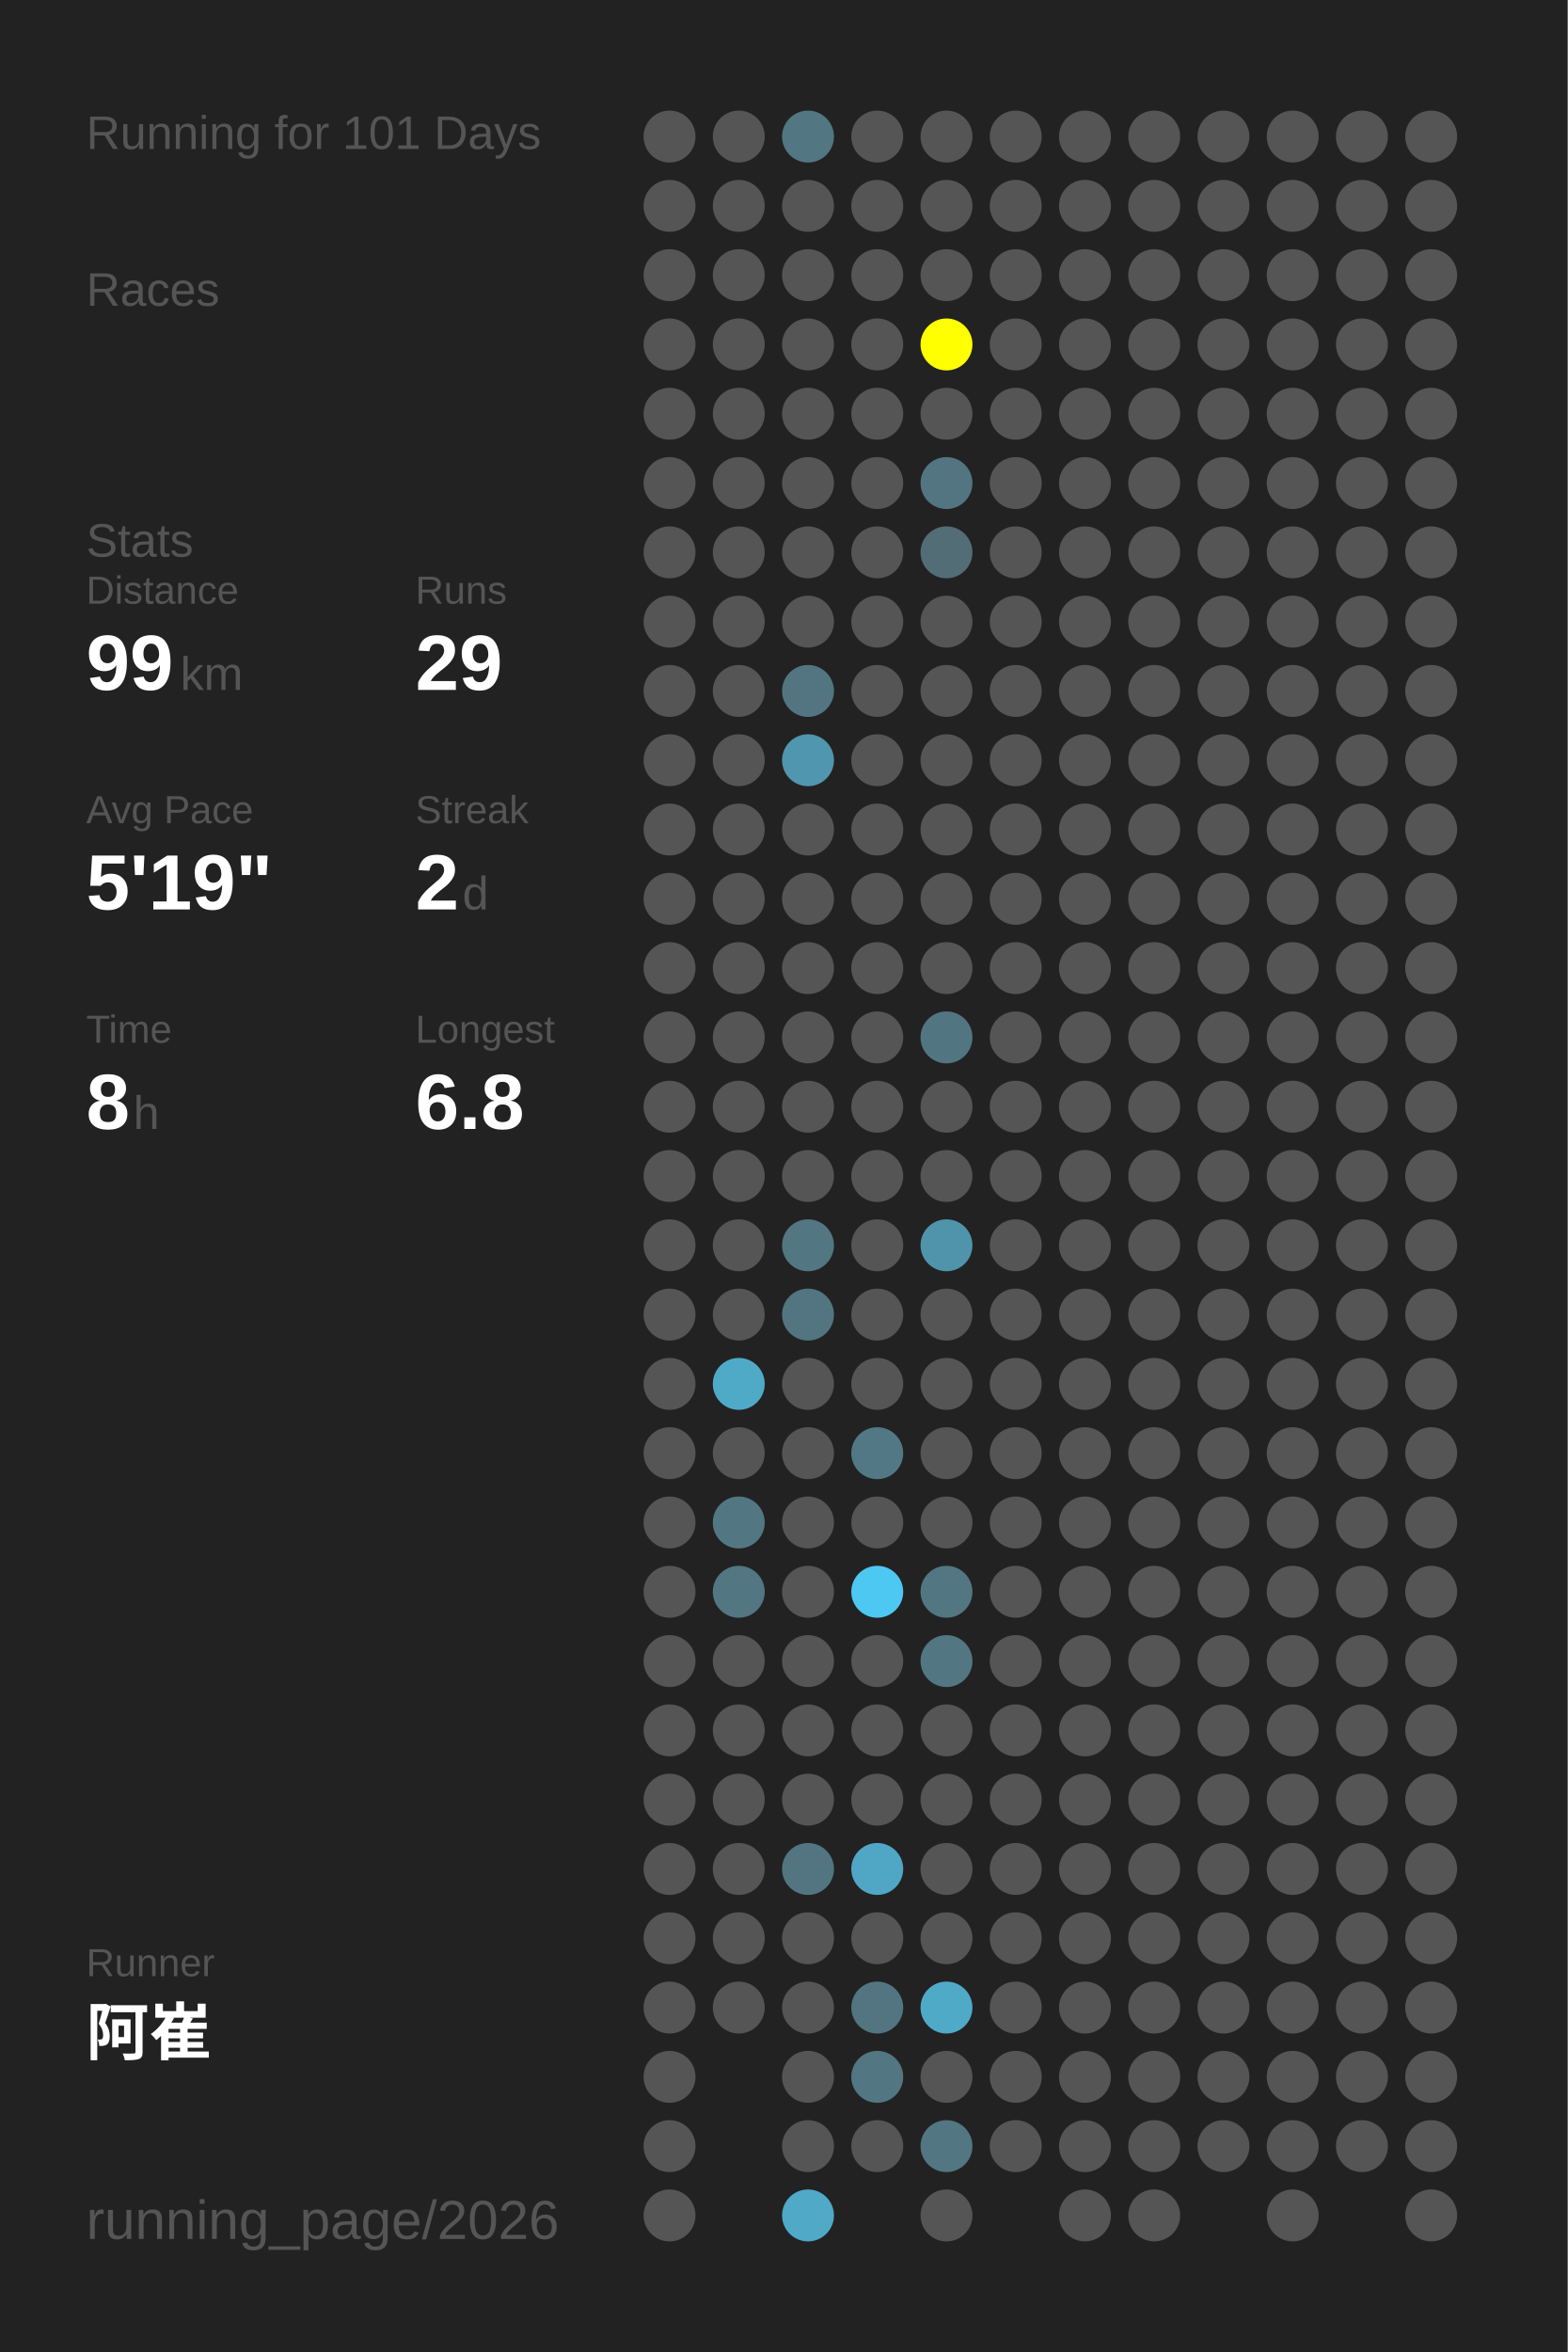
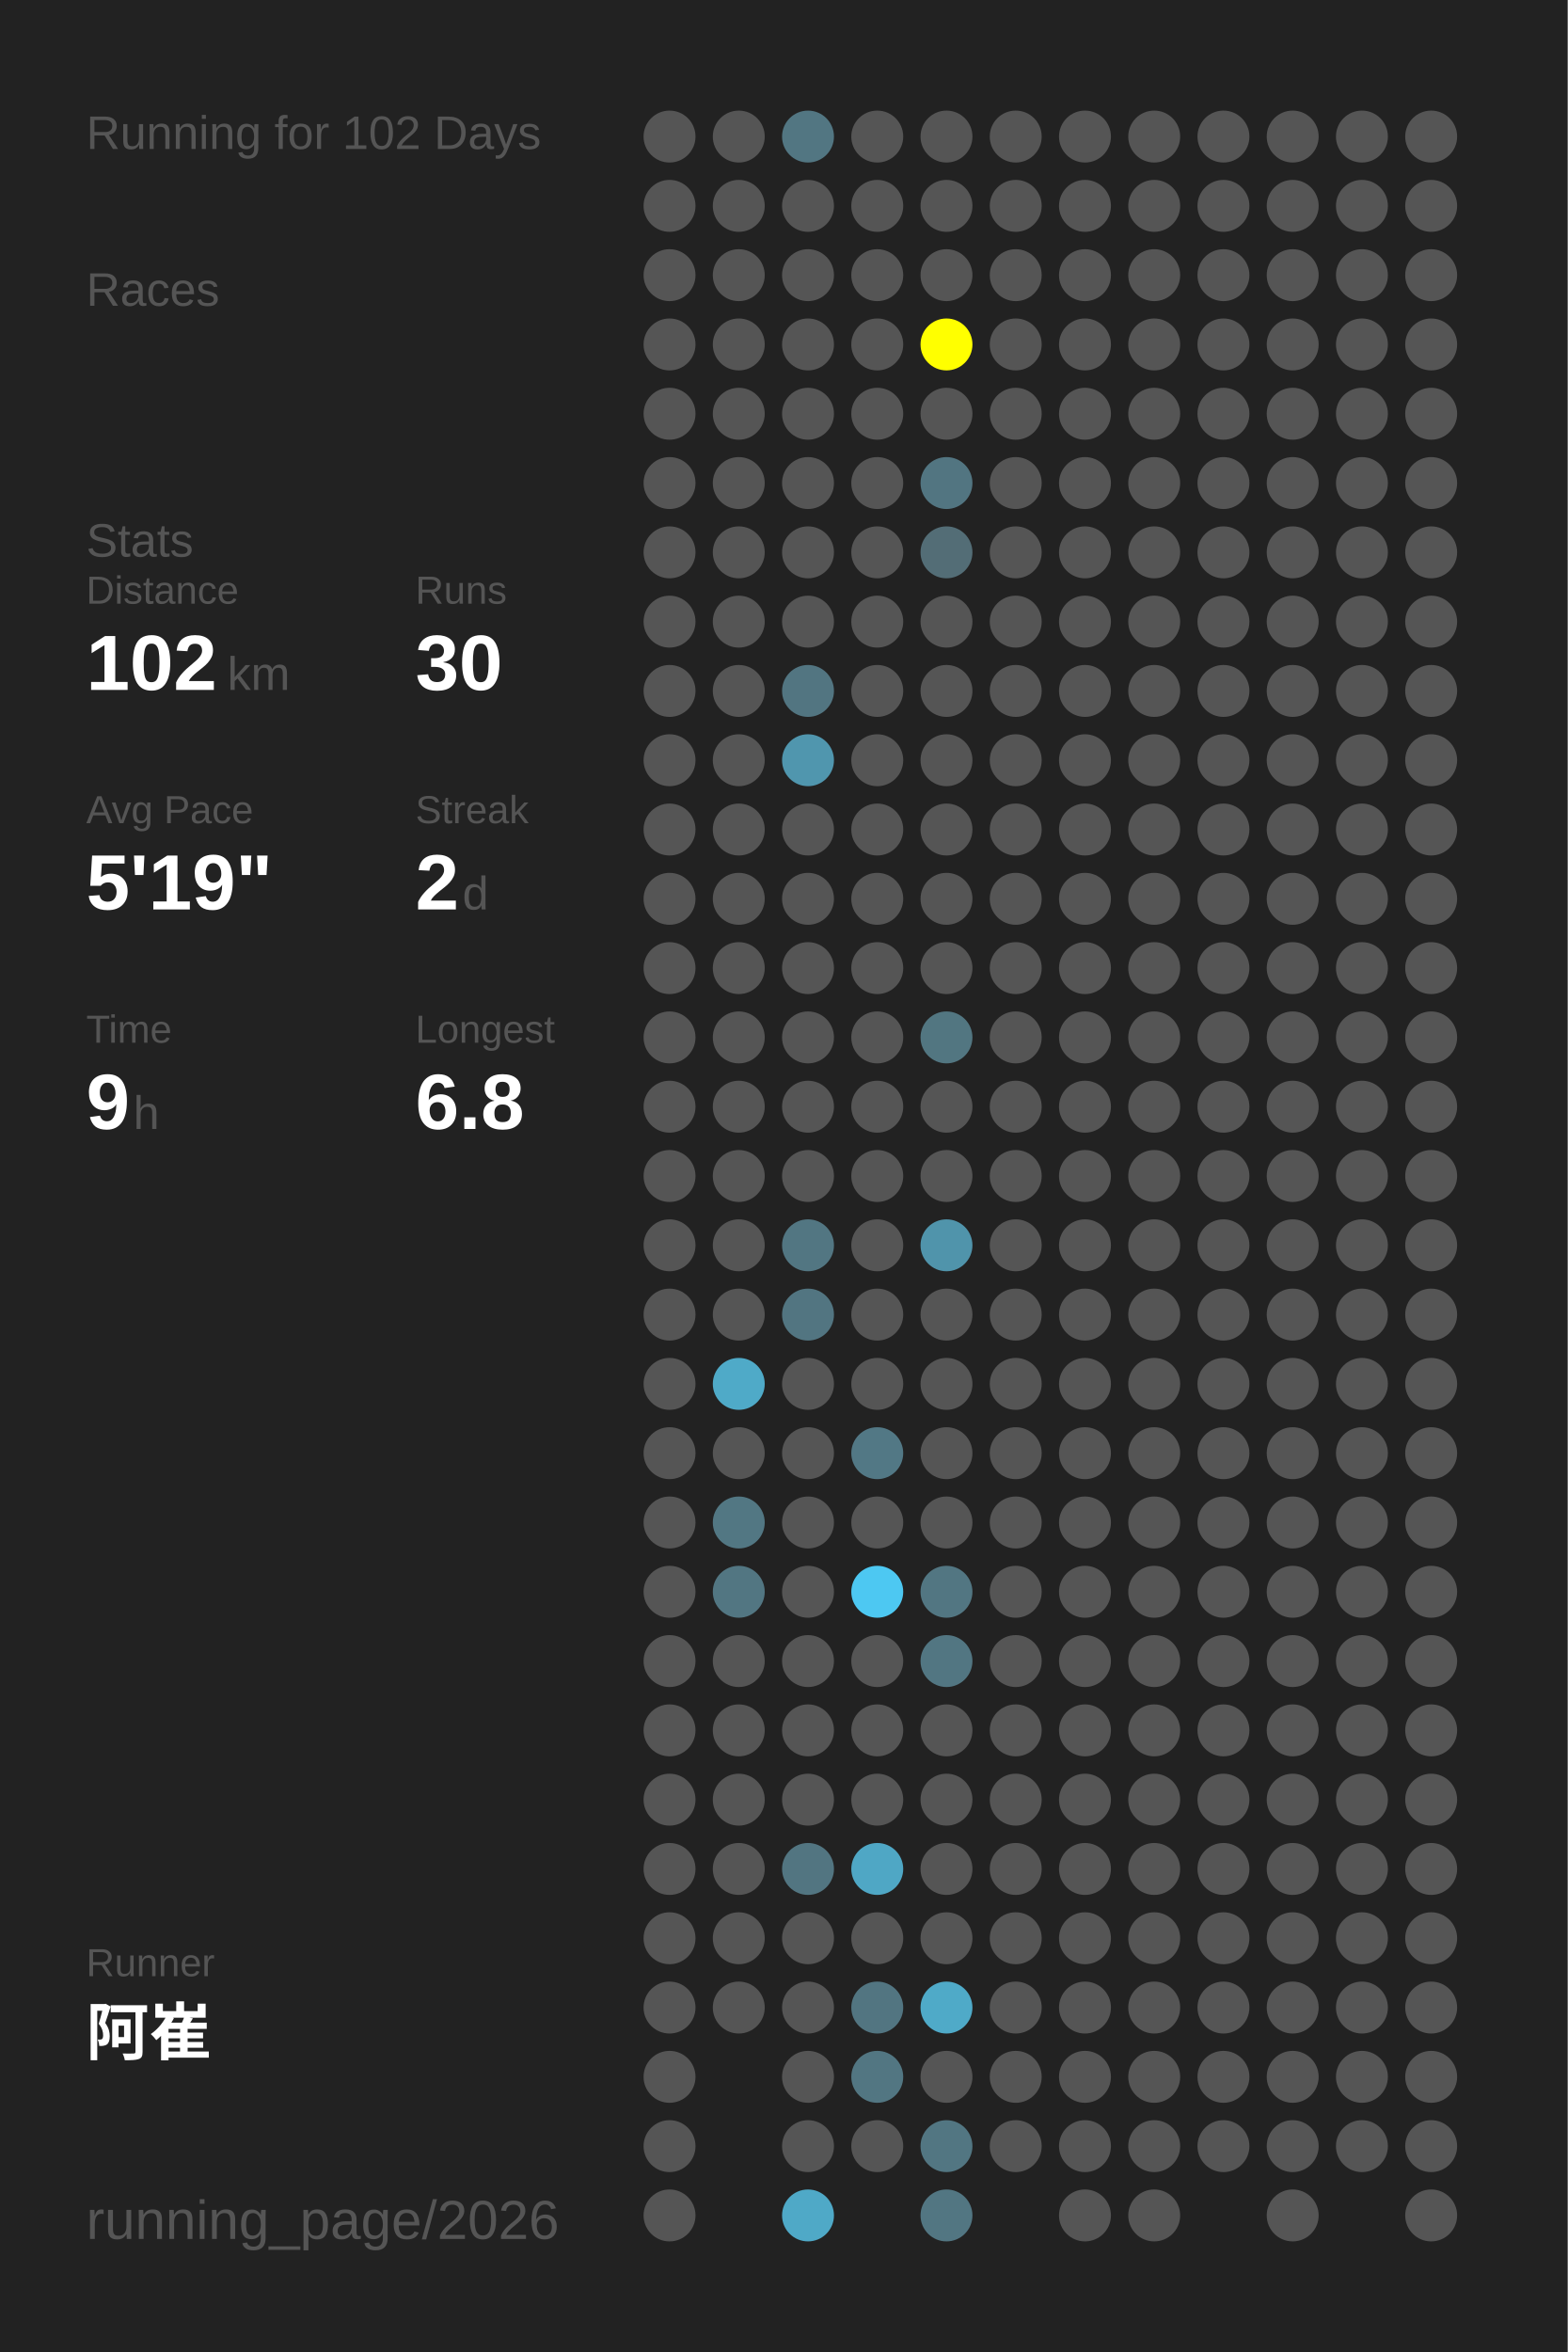
<svg xmlns="http://www.w3.org/2000/svg" baseProfile="full" height="300mm" version="1.1" viewBox="0,0,200,300" width="200mm">
  <defs />
  <rect fill="#222222" height="300" width="200" x="0" y="0" />
-   <text fill="#555555" style="font-size:6px; font-family:Arial;" x="11" y="19">Running for 101 Days</text>
+   <text fill="#555555" style="font-size:6px; font-family:Arial;" x="11" y="19">Running for 102 Days</text>
  <text fill="#555555" style="font-size:6px; font-family:Arial;" x="11" y="39">Races</text>
  <text fill="#555555" style="font-size:6px; font-family:Arial;" x="11" y="71">Stats</text>
  <text fill="#555555" style="font-size:5px; font-family:Arial;" x="11" y="77">Distance</text>
-   <text fill="#FFFFFF" style="font-size:10px; font-family:Arial; font-weight:bold;" x="11" y="88">99</text>
-   <text fill="#555555" style="font-size:6px; font-family:Arial;" x="23" y="88">km</text>
+   <text fill="#FFFFFF" style="font-size:10px; font-family:Arial; font-weight:bold;" x="11" y="88">102</text>
+   <text fill="#555555" style="font-size:6px; font-family:Arial;" x="29" y="88">km</text>
  <text fill="#555555" style="font-size:5px; font-family:Arial;" x="53" y="77">Runs</text>
-   <text fill="#FFFFFF" style="font-size:10px; font-family:Arial; font-weight:bold;" x="53" y="88">29</text>
+   <text fill="#FFFFFF" style="font-size:10px; font-family:Arial; font-weight:bold;" x="53" y="88">30</text>
  <text fill="#555555" style="font-size:5px; font-family:Arial;" x="11" y="105">Avg Pace</text>
  <text fill="#FFFFFF" style="font-size:10px; font-family:Arial; font-weight:bold;" x="11" y="116">5'19"</text>
  <text fill="#555555" style="font-size:5px; font-family:Arial;" x="53" y="105">Streak</text>
  <text fill="#FFFFFF" style="font-size:10px; font-family:Arial; font-weight:bold;" x="53" y="116">2</text>
  <text fill="#555555" style="font-size:6px; font-family:Arial;" x="59" y="116">d</text>
  <text fill="#555555" style="font-size:5px; font-family:Arial;" x="11" y="133">Time</text>
-   <text fill="#FFFFFF" style="font-size:10px; font-family:Arial; font-weight:bold;" x="11" y="144">8</text>
+   <text fill="#FFFFFF" style="font-size:10px; font-family:Arial; font-weight:bold;" x="11" y="144">9</text>
  <text fill="#555555" style="font-size:6px; font-family:Arial;" x="17" y="144">h</text>
  <text fill="#555555" style="font-size:5px; font-family:Arial;" x="53" y="133">Longest</text>
  <text fill="#FFFFFF" style="font-size:10px; font-family:Arial; font-weight:bold;" x="53" y="144">6.8</text>
  <text fill="#555555" style="font-size:5px; font-family:Arial;" x="11" y="252.065">Runner</text>
  <text fill="#FFFFFF" style="font-size:8px; font-family:Arial; font-weight:bold;" x="11" y="262.065">阿崔</text>
  <text fill="#555555" style="font-size:7px; font-family:Arial;" x="11" y="285.581">running_page/2026</text>
  <circle cx="85.417" cy="17.419" fill="#555555" r="3.312" />
  <circle cx="85.417" cy="26.258" fill="#555555" r="3.312" />
  <circle cx="85.417" cy="35.097" fill="#555555" r="3.312" />
  <circle cx="85.417" cy="43.935" fill="#555555" r="3.312" />
  <circle cx="85.417" cy="52.774" fill="#555555" r="3.312" />
  <circle cx="85.417" cy="61.613" fill="#555555" r="3.312" />
  <circle cx="85.417" cy="70.452" fill="#555555" r="3.312" />
  <circle cx="85.417" cy="79.29" fill="#555555" r="3.312" />
  <circle cx="85.417" cy="88.129" fill="#555555" r="3.312" />
  <circle cx="85.417" cy="96.968" fill="#555555" r="3.312" />
  <circle cx="85.417" cy="105.806" fill="#555555" r="3.312" />
  <circle cx="85.417" cy="114.645" fill="#555555" r="3.312" />
  <circle cx="85.417" cy="123.484" fill="#555555" r="3.312" />
  <circle cx="85.417" cy="132.323" fill="#555555" r="3.312" />
  <circle cx="85.417" cy="141.161" fill="#555555" r="3.312" />
  <circle cx="85.417" cy="150" fill="#555555" r="3.312" />
  <circle cx="85.417" cy="158.839" fill="#555555" r="3.312" />
  <circle cx="85.417" cy="167.677" fill="#555555" r="3.312" />
  <circle cx="85.417" cy="176.516" fill="#555555" r="3.312" />
  <circle cx="85.417" cy="185.355" fill="#555555" r="3.312" />
  <circle cx="85.417" cy="194.194" fill="#555555" r="3.312" />
  <circle cx="85.417" cy="203.032" fill="#555555" r="3.312" />
  <circle cx="85.417" cy="211.871" fill="#555555" r="3.312" />
  <circle cx="85.417" cy="220.71" fill="#555555" r="3.312" />
  <circle cx="85.417" cy="229.548" fill="#555555" r="3.312" />
  <circle cx="85.417" cy="238.387" fill="#555555" r="3.312" />
  <circle cx="85.417" cy="247.226" fill="#555555" r="3.312" />
  <circle cx="85.417" cy="256.065" fill="#555555" r="3.312" />
  <circle cx="85.417" cy="264.903" fill="#555555" r="3.312" />
  <circle cx="85.417" cy="273.742" fill="#555555" r="3.312" />
  <circle cx="85.417" cy="282.581" fill="#555555" r="3.312" />
  <circle cx="94.25" cy="17.419" fill="#555555" r="3.312" />
  <circle cx="94.25" cy="26.258" fill="#555555" r="3.312" />
  <circle cx="94.25" cy="35.097" fill="#555555" r="3.312" />
  <circle cx="94.25" cy="43.935" fill="#555555" r="3.312" />
  <circle cx="94.25" cy="52.774" fill="#555555" r="3.312" />
  <circle cx="94.25" cy="61.613" fill="#555555" r="3.312" />
  <circle cx="94.25" cy="70.452" fill="#555555" r="3.312" />
  <circle cx="94.25" cy="79.29" fill="#555555" r="3.312" />
  <circle cx="94.25" cy="88.129" fill="#555555" r="3.312" />
  <circle cx="94.25" cy="96.968" fill="#555555" r="3.312" />
  <circle cx="94.25" cy="105.806" fill="#555555" r="3.312" />
  <circle cx="94.25" cy="114.645" fill="#555555" r="3.312" />
  <circle cx="94.25" cy="123.484" fill="#555555" r="3.312" />
  <circle cx="94.25" cy="132.323" fill="#555555" r="3.312" />
  <circle cx="94.25" cy="141.161" fill="#555555" r="3.312" />
  <circle cx="94.25" cy="150" fill="#555555" r="3.312" />
  <circle cx="94.25" cy="158.839" fill="#555555" r="3.312" />
  <circle cx="94.25" cy="167.677" fill="#555555" r="3.312" />
  <circle cx="94.25" cy="176.516" fill="#4faac8" r="3.312" />
  <circle cx="94.25" cy="185.355" fill="#555555" r="3.312" />
  <circle cx="94.25" cy="194.194" fill="#527783" r="3.312" />
  <circle cx="94.25" cy="203.032" fill="#527682" r="3.312" />
  <circle cx="94.25" cy="211.871" fill="#555555" r="3.312" />
  <circle cx="94.25" cy="220.71" fill="#555555" r="3.312" />
  <circle cx="94.25" cy="229.548" fill="#555555" r="3.312" />
  <circle cx="94.25" cy="238.387" fill="#555555" r="3.312" />
  <circle cx="94.25" cy="247.226" fill="#555555" r="3.312" />
  <circle cx="94.25" cy="256.065" fill="#555555" r="3.312" />
  <circle cx="103.083" cy="17.419" fill="#527682" r="3.312" />
  <circle cx="103.083" cy="26.258" fill="#555555" r="3.312" />
  <circle cx="103.083" cy="35.097" fill="#555555" r="3.312" />
  <circle cx="103.083" cy="43.935" fill="#555555" r="3.312" />
  <circle cx="103.083" cy="52.774" fill="#555555" r="3.312" />
  <circle cx="103.083" cy="61.613" fill="#555555" r="3.312" />
  <circle cx="103.083" cy="70.452" fill="#555555" r="3.312" />
  <circle cx="103.083" cy="79.29" fill="#555555" r="3.312" />
  <circle cx="103.083" cy="88.129" fill="#527581" r="3.312" />
  <circle cx="103.083" cy="96.968" fill="#5096ae" r="3.312" />
  <circle cx="103.083" cy="105.806" fill="#555555" r="3.312" />
  <circle cx="103.083" cy="114.645" fill="#555555" r="3.312" />
  <circle cx="103.083" cy="123.484" fill="#555555" r="3.312" />
  <circle cx="103.083" cy="132.323" fill="#555555" r="3.312" />
  <circle cx="103.083" cy="141.161" fill="#555555" r="3.312" />
  <circle cx="103.083" cy="150" fill="#555555" r="3.312" />
  <circle cx="103.083" cy="158.839" fill="#527682" r="3.312" />
  <circle cx="103.083" cy="167.677" fill="#527581" r="3.312" />
  <circle cx="103.083" cy="176.516" fill="#555555" r="3.312" />
  <circle cx="103.083" cy="185.355" fill="#555555" r="3.312" />
  <circle cx="103.083" cy="194.194" fill="#555555" r="3.312" />
  <circle cx="103.083" cy="203.032" fill="#555555" r="3.312" />
  <circle cx="103.083" cy="211.871" fill="#555555" r="3.312" />
  <circle cx="103.083" cy="220.71" fill="#555555" r="3.312" />
  <circle cx="103.083" cy="229.548" fill="#555555" r="3.312" />
  <circle cx="103.083" cy="238.387" fill="#527581" r="3.312" />
  <circle cx="103.083" cy="247.226" fill="#555555" r="3.312" />
  <circle cx="103.083" cy="256.065" fill="#555555" r="3.312" />
  <circle cx="103.083" cy="264.903" fill="#555555" r="3.312" />
  <circle cx="103.083" cy="273.742" fill="#555555" r="3.312" />
  <circle cx="103.083" cy="282.581" fill="#4fa9c7" r="3.312" />
  <circle cx="111.917" cy="17.419" fill="#555555" r="3.312" />
  <circle cx="111.917" cy="26.258" fill="#555555" r="3.312" />
  <circle cx="111.917" cy="35.097" fill="#555555" r="3.312" />
  <circle cx="111.917" cy="43.935" fill="#555555" r="3.312" />
  <circle cx="111.917" cy="52.774" fill="#555555" r="3.312" />
  <circle cx="111.917" cy="61.613" fill="#555555" r="3.312" />
  <circle cx="111.917" cy="70.452" fill="#555555" r="3.312" />
  <circle cx="111.917" cy="79.29" fill="#555555" r="3.312" />
  <circle cx="111.917" cy="88.129" fill="#555555" r="3.312" />
  <circle cx="111.917" cy="96.968" fill="#555555" r="3.312" />
  <circle cx="111.917" cy="105.806" fill="#555555" r="3.312" />
  <circle cx="111.917" cy="114.645" fill="#555555" r="3.312" />
  <circle cx="111.917" cy="123.484" fill="#555555" r="3.312" />
  <circle cx="111.917" cy="132.323" fill="#555555" r="3.312" />
  <circle cx="111.917" cy="141.161" fill="#555555" r="3.312" />
  <circle cx="111.917" cy="150" fill="#555555" r="3.312" />
  <circle cx="111.917" cy="158.839" fill="#555555" r="3.312" />
  <circle cx="111.917" cy="167.677" fill="#555555" r="3.312" />
  <circle cx="111.917" cy="176.516" fill="#555555" r="3.312" />
  <circle cx="111.917" cy="185.355" fill="#527885" r="3.312" />
  <circle cx="111.917" cy="194.194" fill="#555555" r="3.312" />
  <circle cx="111.917" cy="203.032" fill="#4dc8f2" r="3.312" />
  <circle cx="111.917" cy="211.871" fill="#555555" r="3.312" />
  <circle cx="111.917" cy="220.71" fill="#555555" r="3.312" />
  <circle cx="111.917" cy="229.548" fill="#555555" r="3.312" />
  <circle cx="111.917" cy="238.387" fill="#4fa7c5" r="3.312" />
  <circle cx="111.917" cy="247.226" fill="#555555" r="3.312" />
  <circle cx="111.917" cy="256.065" fill="#527581" r="3.312" />
  <circle cx="111.917" cy="264.903" fill="#527682" r="3.312" />
  <circle cx="111.917" cy="273.742" fill="#555555" r="3.312" />
  <circle cx="120.75" cy="17.419" fill="#555555" r="3.312" />
  <circle cx="120.75" cy="26.258" fill="#555555" r="3.312" />
  <circle cx="120.75" cy="35.097" fill="#555555" r="3.312" />
  <circle cx="120.75" cy="43.935" fill="#FFFF00" r="3.312" />
  <circle cx="120.75" cy="52.774" fill="#555555" r="3.312" />
  <circle cx="120.75" cy="61.613" fill="#527581" r="3.312" />
  <circle cx="120.75" cy="70.452" fill="#536d76" r="3.312" />
  <circle cx="120.75" cy="79.29" fill="#555555" r="3.312" />
  <circle cx="120.75" cy="88.129" fill="#555555" r="3.312" />
  <circle cx="120.75" cy="96.968" fill="#555555" r="3.312" />
  <circle cx="120.75" cy="105.806" fill="#555555" r="3.312" />
  <circle cx="120.75" cy="114.645" fill="#555555" r="3.312" />
  <circle cx="120.75" cy="123.484" fill="#555555" r="3.312" />
  <circle cx="120.75" cy="132.323" fill="#527681" r="3.312" />
  <circle cx="120.75" cy="141.161" fill="#555555" r="3.312" />
  <circle cx="120.75" cy="150" fill="#555555" r="3.312" />
  <circle cx="120.75" cy="158.839" fill="#5094ab" r="3.312" />
  <circle cx="120.75" cy="167.677" fill="#555555" r="3.312" />
  <circle cx="120.75" cy="176.516" fill="#555555" r="3.312" />
  <circle cx="120.75" cy="185.355" fill="#555555" r="3.312" />
  <circle cx="120.75" cy="194.194" fill="#555555" r="3.312" />
  <circle cx="120.75" cy="203.032" fill="#527682" r="3.312" />
  <circle cx="120.75" cy="211.871" fill="#527682" r="3.312" />
  <circle cx="120.75" cy="220.71" fill="#555555" r="3.312" />
  <circle cx="120.75" cy="229.548" fill="#555555" r="3.312" />
  <circle cx="120.75" cy="238.387" fill="#555555" r="3.312" />
  <circle cx="120.75" cy="247.226" fill="#555555" r="3.312" />
  <circle cx="120.75" cy="256.065" fill="#4faac8" r="3.312" />
  <circle cx="120.75" cy="264.903" fill="#555555" r="3.312" />
  <circle cx="120.75" cy="273.742" fill="#527682" r="3.312" />
-   <circle cx="120.75" cy="282.581" fill="#555555" r="3.312" />
+   <circle cx="120.75" cy="282.581" fill="#527682" r="3.312" />
  <circle cx="129.583" cy="17.419" fill="#555555" r="3.312" />
  <circle cx="129.583" cy="26.258" fill="#555555" r="3.312" />
  <circle cx="129.583" cy="35.097" fill="#555555" r="3.312" />
  <circle cx="129.583" cy="43.935" fill="#555555" r="3.312" />
  <circle cx="129.583" cy="52.774" fill="#555555" r="3.312" />
  <circle cx="129.583" cy="61.613" fill="#555555" r="3.312" />
  <circle cx="129.583" cy="70.452" fill="#555555" r="3.312" />
  <circle cx="129.583" cy="79.29" fill="#555555" r="3.312" />
  <circle cx="129.583" cy="88.129" fill="#555555" r="3.312" />
  <circle cx="129.583" cy="96.968" fill="#555555" r="3.312" />
  <circle cx="129.583" cy="105.806" fill="#555555" r="3.312" />
  <circle cx="129.583" cy="114.645" fill="#555555" r="3.312" />
  <circle cx="129.583" cy="123.484" fill="#555555" r="3.312" />
  <circle cx="129.583" cy="132.323" fill="#555555" r="3.312" />
  <circle cx="129.583" cy="141.161" fill="#555555" r="3.312" />
  <circle cx="129.583" cy="150" fill="#555555" r="3.312" />
  <circle cx="129.583" cy="158.839" fill="#555555" r="3.312" />
  <circle cx="129.583" cy="167.677" fill="#555555" r="3.312" />
  <circle cx="129.583" cy="176.516" fill="#555555" r="3.312" />
  <circle cx="129.583" cy="185.355" fill="#555555" r="3.312" />
  <circle cx="129.583" cy="194.194" fill="#555555" r="3.312" />
  <circle cx="129.583" cy="203.032" fill="#555555" r="3.312" />
  <circle cx="129.583" cy="211.871" fill="#555555" r="3.312" />
  <circle cx="129.583" cy="220.71" fill="#555555" r="3.312" />
  <circle cx="129.583" cy="229.548" fill="#555555" r="3.312" />
  <circle cx="129.583" cy="238.387" fill="#555555" r="3.312" />
  <circle cx="129.583" cy="247.226" fill="#555555" r="3.312" />
  <circle cx="129.583" cy="256.065" fill="#555555" r="3.312" />
  <circle cx="129.583" cy="264.903" fill="#555555" r="3.312" />
  <circle cx="129.583" cy="273.742" fill="#555555" r="3.312" />
  <circle cx="138.417" cy="17.419" fill="#555555" r="3.312" />
  <circle cx="138.417" cy="26.258" fill="#555555" r="3.312" />
  <circle cx="138.417" cy="35.097" fill="#555555" r="3.312" />
  <circle cx="138.417" cy="43.935" fill="#555555" r="3.312" />
  <circle cx="138.417" cy="52.774" fill="#555555" r="3.312" />
  <circle cx="138.417" cy="61.613" fill="#555555" r="3.312" />
  <circle cx="138.417" cy="70.452" fill="#555555" r="3.312" />
  <circle cx="138.417" cy="79.29" fill="#555555" r="3.312" />
  <circle cx="138.417" cy="88.129" fill="#555555" r="3.312" />
  <circle cx="138.417" cy="96.968" fill="#555555" r="3.312" />
  <circle cx="138.417" cy="105.806" fill="#555555" r="3.312" />
  <circle cx="138.417" cy="114.645" fill="#555555" r="3.312" />
  <circle cx="138.417" cy="123.484" fill="#555555" r="3.312" />
  <circle cx="138.417" cy="132.323" fill="#555555" r="3.312" />
  <circle cx="138.417" cy="141.161" fill="#555555" r="3.312" />
  <circle cx="138.417" cy="150" fill="#555555" r="3.312" />
  <circle cx="138.417" cy="158.839" fill="#555555" r="3.312" />
  <circle cx="138.417" cy="167.677" fill="#555555" r="3.312" />
  <circle cx="138.417" cy="176.516" fill="#555555" r="3.312" />
  <circle cx="138.417" cy="185.355" fill="#555555" r="3.312" />
  <circle cx="138.417" cy="194.194" fill="#555555" r="3.312" />
  <circle cx="138.417" cy="203.032" fill="#555555" r="3.312" />
  <circle cx="138.417" cy="211.871" fill="#555555" r="3.312" />
  <circle cx="138.417" cy="220.71" fill="#555555" r="3.312" />
  <circle cx="138.417" cy="229.548" fill="#555555" r="3.312" />
  <circle cx="138.417" cy="238.387" fill="#555555" r="3.312" />
  <circle cx="138.417" cy="247.226" fill="#555555" r="3.312" />
  <circle cx="138.417" cy="256.065" fill="#555555" r="3.312" />
  <circle cx="138.417" cy="264.903" fill="#555555" r="3.312" />
  <circle cx="138.417" cy="273.742" fill="#555555" r="3.312" />
  <circle cx="138.417" cy="282.581" fill="#555555" r="3.312" />
  <circle cx="147.25" cy="17.419" fill="#555555" r="3.312" />
  <circle cx="147.25" cy="26.258" fill="#555555" r="3.312" />
  <circle cx="147.25" cy="35.097" fill="#555555" r="3.312" />
  <circle cx="147.25" cy="43.935" fill="#555555" r="3.312" />
  <circle cx="147.25" cy="52.774" fill="#555555" r="3.312" />
  <circle cx="147.25" cy="61.613" fill="#555555" r="3.312" />
  <circle cx="147.25" cy="70.452" fill="#555555" r="3.312" />
  <circle cx="147.25" cy="79.29" fill="#555555" r="3.312" />
  <circle cx="147.25" cy="88.129" fill="#555555" r="3.312" />
  <circle cx="147.25" cy="96.968" fill="#555555" r="3.312" />
  <circle cx="147.25" cy="105.806" fill="#555555" r="3.312" />
  <circle cx="147.25" cy="114.645" fill="#555555" r="3.312" />
  <circle cx="147.25" cy="123.484" fill="#555555" r="3.312" />
  <circle cx="147.25" cy="132.323" fill="#555555" r="3.312" />
  <circle cx="147.25" cy="141.161" fill="#555555" r="3.312" />
  <circle cx="147.25" cy="150" fill="#555555" r="3.312" />
  <circle cx="147.25" cy="158.839" fill="#555555" r="3.312" />
  <circle cx="147.25" cy="167.677" fill="#555555" r="3.312" />
  <circle cx="147.25" cy="176.516" fill="#555555" r="3.312" />
  <circle cx="147.25" cy="185.355" fill="#555555" r="3.312" />
  <circle cx="147.25" cy="194.194" fill="#555555" r="3.312" />
  <circle cx="147.25" cy="203.032" fill="#555555" r="3.312" />
  <circle cx="147.25" cy="211.871" fill="#555555" r="3.312" />
  <circle cx="147.25" cy="220.71" fill="#555555" r="3.312" />
  <circle cx="147.25" cy="229.548" fill="#555555" r="3.312" />
  <circle cx="147.25" cy="238.387" fill="#555555" r="3.312" />
  <circle cx="147.25" cy="247.226" fill="#555555" r="3.312" />
  <circle cx="147.25" cy="256.065" fill="#555555" r="3.312" />
  <circle cx="147.25" cy="264.903" fill="#555555" r="3.312" />
  <circle cx="147.25" cy="273.742" fill="#555555" r="3.312" />
  <circle cx="147.25" cy="282.581" fill="#555555" r="3.312" />
  <circle cx="156.083" cy="17.419" fill="#555555" r="3.312" />
  <circle cx="156.083" cy="26.258" fill="#555555" r="3.312" />
  <circle cx="156.083" cy="35.097" fill="#555555" r="3.312" />
  <circle cx="156.083" cy="43.935" fill="#555555" r="3.312" />
  <circle cx="156.083" cy="52.774" fill="#555555" r="3.312" />
  <circle cx="156.083" cy="61.613" fill="#555555" r="3.312" />
  <circle cx="156.083" cy="70.452" fill="#555555" r="3.312" />
  <circle cx="156.083" cy="79.29" fill="#555555" r="3.312" />
  <circle cx="156.083" cy="88.129" fill="#555555" r="3.312" />
  <circle cx="156.083" cy="96.968" fill="#555555" r="3.312" />
  <circle cx="156.083" cy="105.806" fill="#555555" r="3.312" />
  <circle cx="156.083" cy="114.645" fill="#555555" r="3.312" />
  <circle cx="156.083" cy="123.484" fill="#555555" r="3.312" />
  <circle cx="156.083" cy="132.323" fill="#555555" r="3.312" />
  <circle cx="156.083" cy="141.161" fill="#555555" r="3.312" />
  <circle cx="156.083" cy="150" fill="#555555" r="3.312" />
  <circle cx="156.083" cy="158.839" fill="#555555" r="3.312" />
  <circle cx="156.083" cy="167.677" fill="#555555" r="3.312" />
  <circle cx="156.083" cy="176.516" fill="#555555" r="3.312" />
  <circle cx="156.083" cy="185.355" fill="#555555" r="3.312" />
  <circle cx="156.083" cy="194.194" fill="#555555" r="3.312" />
  <circle cx="156.083" cy="203.032" fill="#555555" r="3.312" />
  <circle cx="156.083" cy="211.871" fill="#555555" r="3.312" />
  <circle cx="156.083" cy="220.71" fill="#555555" r="3.312" />
  <circle cx="156.083" cy="229.548" fill="#555555" r="3.312" />
  <circle cx="156.083" cy="238.387" fill="#555555" r="3.312" />
  <circle cx="156.083" cy="247.226" fill="#555555" r="3.312" />
  <circle cx="156.083" cy="256.065" fill="#555555" r="3.312" />
  <circle cx="156.083" cy="264.903" fill="#555555" r="3.312" />
  <circle cx="156.083" cy="273.742" fill="#555555" r="3.312" />
  <circle cx="164.917" cy="17.419" fill="#555555" r="3.312" />
  <circle cx="164.917" cy="26.258" fill="#555555" r="3.312" />
  <circle cx="164.917" cy="35.097" fill="#555555" r="3.312" />
  <circle cx="164.917" cy="43.935" fill="#555555" r="3.312" />
  <circle cx="164.917" cy="52.774" fill="#555555" r="3.312" />
  <circle cx="164.917" cy="61.613" fill="#555555" r="3.312" />
  <circle cx="164.917" cy="70.452" fill="#555555" r="3.312" />
  <circle cx="164.917" cy="79.29" fill="#555555" r="3.312" />
  <circle cx="164.917" cy="88.129" fill="#555555" r="3.312" />
  <circle cx="164.917" cy="96.968" fill="#555555" r="3.312" />
  <circle cx="164.917" cy="105.806" fill="#555555" r="3.312" />
  <circle cx="164.917" cy="114.645" fill="#555555" r="3.312" />
  <circle cx="164.917" cy="123.484" fill="#555555" r="3.312" />
  <circle cx="164.917" cy="132.323" fill="#555555" r="3.312" />
  <circle cx="164.917" cy="141.161" fill="#555555" r="3.312" />
  <circle cx="164.917" cy="150" fill="#555555" r="3.312" />
  <circle cx="164.917" cy="158.839" fill="#555555" r="3.312" />
  <circle cx="164.917" cy="167.677" fill="#555555" r="3.312" />
  <circle cx="164.917" cy="176.516" fill="#555555" r="3.312" />
  <circle cx="164.917" cy="185.355" fill="#555555" r="3.312" />
  <circle cx="164.917" cy="194.194" fill="#555555" r="3.312" />
  <circle cx="164.917" cy="203.032" fill="#555555" r="3.312" />
  <circle cx="164.917" cy="211.871" fill="#555555" r="3.312" />
  <circle cx="164.917" cy="220.71" fill="#555555" r="3.312" />
  <circle cx="164.917" cy="229.548" fill="#555555" r="3.312" />
  <circle cx="164.917" cy="238.387" fill="#555555" r="3.312" />
  <circle cx="164.917" cy="247.226" fill="#555555" r="3.312" />
  <circle cx="164.917" cy="256.065" fill="#555555" r="3.312" />
  <circle cx="164.917" cy="264.903" fill="#555555" r="3.312" />
  <circle cx="164.917" cy="273.742" fill="#555555" r="3.312" />
  <circle cx="164.917" cy="282.581" fill="#555555" r="3.312" />
  <circle cx="173.75" cy="17.419" fill="#555555" r="3.312" />
  <circle cx="173.75" cy="26.258" fill="#555555" r="3.312" />
  <circle cx="173.75" cy="35.097" fill="#555555" r="3.312" />
  <circle cx="173.75" cy="43.935" fill="#555555" r="3.312" />
  <circle cx="173.75" cy="52.774" fill="#555555" r="3.312" />
  <circle cx="173.75" cy="61.613" fill="#555555" r="3.312" />
  <circle cx="173.75" cy="70.452" fill="#555555" r="3.312" />
  <circle cx="173.75" cy="79.29" fill="#555555" r="3.312" />
  <circle cx="173.75" cy="88.129" fill="#555555" r="3.312" />
  <circle cx="173.75" cy="96.968" fill="#555555" r="3.312" />
  <circle cx="173.75" cy="105.806" fill="#555555" r="3.312" />
  <circle cx="173.75" cy="114.645" fill="#555555" r="3.312" />
  <circle cx="173.75" cy="123.484" fill="#555555" r="3.312" />
  <circle cx="173.75" cy="132.323" fill="#555555" r="3.312" />
  <circle cx="173.75" cy="141.161" fill="#555555" r="3.312" />
  <circle cx="173.75" cy="150" fill="#555555" r="3.312" />
  <circle cx="173.75" cy="158.839" fill="#555555" r="3.312" />
  <circle cx="173.75" cy="167.677" fill="#555555" r="3.312" />
  <circle cx="173.75" cy="176.516" fill="#555555" r="3.312" />
  <circle cx="173.75" cy="185.355" fill="#555555" r="3.312" />
  <circle cx="173.75" cy="194.194" fill="#555555" r="3.312" />
  <circle cx="173.75" cy="203.032" fill="#555555" r="3.312" />
  <circle cx="173.75" cy="211.871" fill="#555555" r="3.312" />
  <circle cx="173.75" cy="220.71" fill="#555555" r="3.312" />
  <circle cx="173.75" cy="229.548" fill="#555555" r="3.312" />
  <circle cx="173.75" cy="238.387" fill="#555555" r="3.312" />
  <circle cx="173.75" cy="247.226" fill="#555555" r="3.312" />
  <circle cx="173.75" cy="256.065" fill="#555555" r="3.312" />
  <circle cx="173.75" cy="264.903" fill="#555555" r="3.312" />
  <circle cx="173.75" cy="273.742" fill="#555555" r="3.312" />
  <circle cx="182.583" cy="17.419" fill="#555555" r="3.312" />
  <circle cx="182.583" cy="26.258" fill="#555555" r="3.312" />
  <circle cx="182.583" cy="35.097" fill="#555555" r="3.312" />
  <circle cx="182.583" cy="43.935" fill="#555555" r="3.312" />
  <circle cx="182.583" cy="52.774" fill="#555555" r="3.312" />
  <circle cx="182.583" cy="61.613" fill="#555555" r="3.312" />
  <circle cx="182.583" cy="70.452" fill="#555555" r="3.312" />
  <circle cx="182.583" cy="79.29" fill="#555555" r="3.312" />
  <circle cx="182.583" cy="88.129" fill="#555555" r="3.312" />
  <circle cx="182.583" cy="96.968" fill="#555555" r="3.312" />
  <circle cx="182.583" cy="105.806" fill="#555555" r="3.312" />
  <circle cx="182.583" cy="114.645" fill="#555555" r="3.312" />
  <circle cx="182.583" cy="123.484" fill="#555555" r="3.312" />
  <circle cx="182.583" cy="132.323" fill="#555555" r="3.312" />
  <circle cx="182.583" cy="141.161" fill="#555555" r="3.312" />
  <circle cx="182.583" cy="150" fill="#555555" r="3.312" />
  <circle cx="182.583" cy="158.839" fill="#555555" r="3.312" />
  <circle cx="182.583" cy="167.677" fill="#555555" r="3.312" />
  <circle cx="182.583" cy="176.516" fill="#555555" r="3.312" />
  <circle cx="182.583" cy="185.355" fill="#555555" r="3.312" />
  <circle cx="182.583" cy="194.194" fill="#555555" r="3.312" />
  <circle cx="182.583" cy="203.032" fill="#555555" r="3.312" />
  <circle cx="182.583" cy="211.871" fill="#555555" r="3.312" />
  <circle cx="182.583" cy="220.71" fill="#555555" r="3.312" />
  <circle cx="182.583" cy="229.548" fill="#555555" r="3.312" />
  <circle cx="182.583" cy="238.387" fill="#555555" r="3.312" />
  <circle cx="182.583" cy="247.226" fill="#555555" r="3.312" />
  <circle cx="182.583" cy="256.065" fill="#555555" r="3.312" />
  <circle cx="182.583" cy="264.903" fill="#555555" r="3.312" />
  <circle cx="182.583" cy="273.742" fill="#555555" r="3.312" />
  <circle cx="182.583" cy="282.581" fill="#555555" r="3.312" />
</svg>
